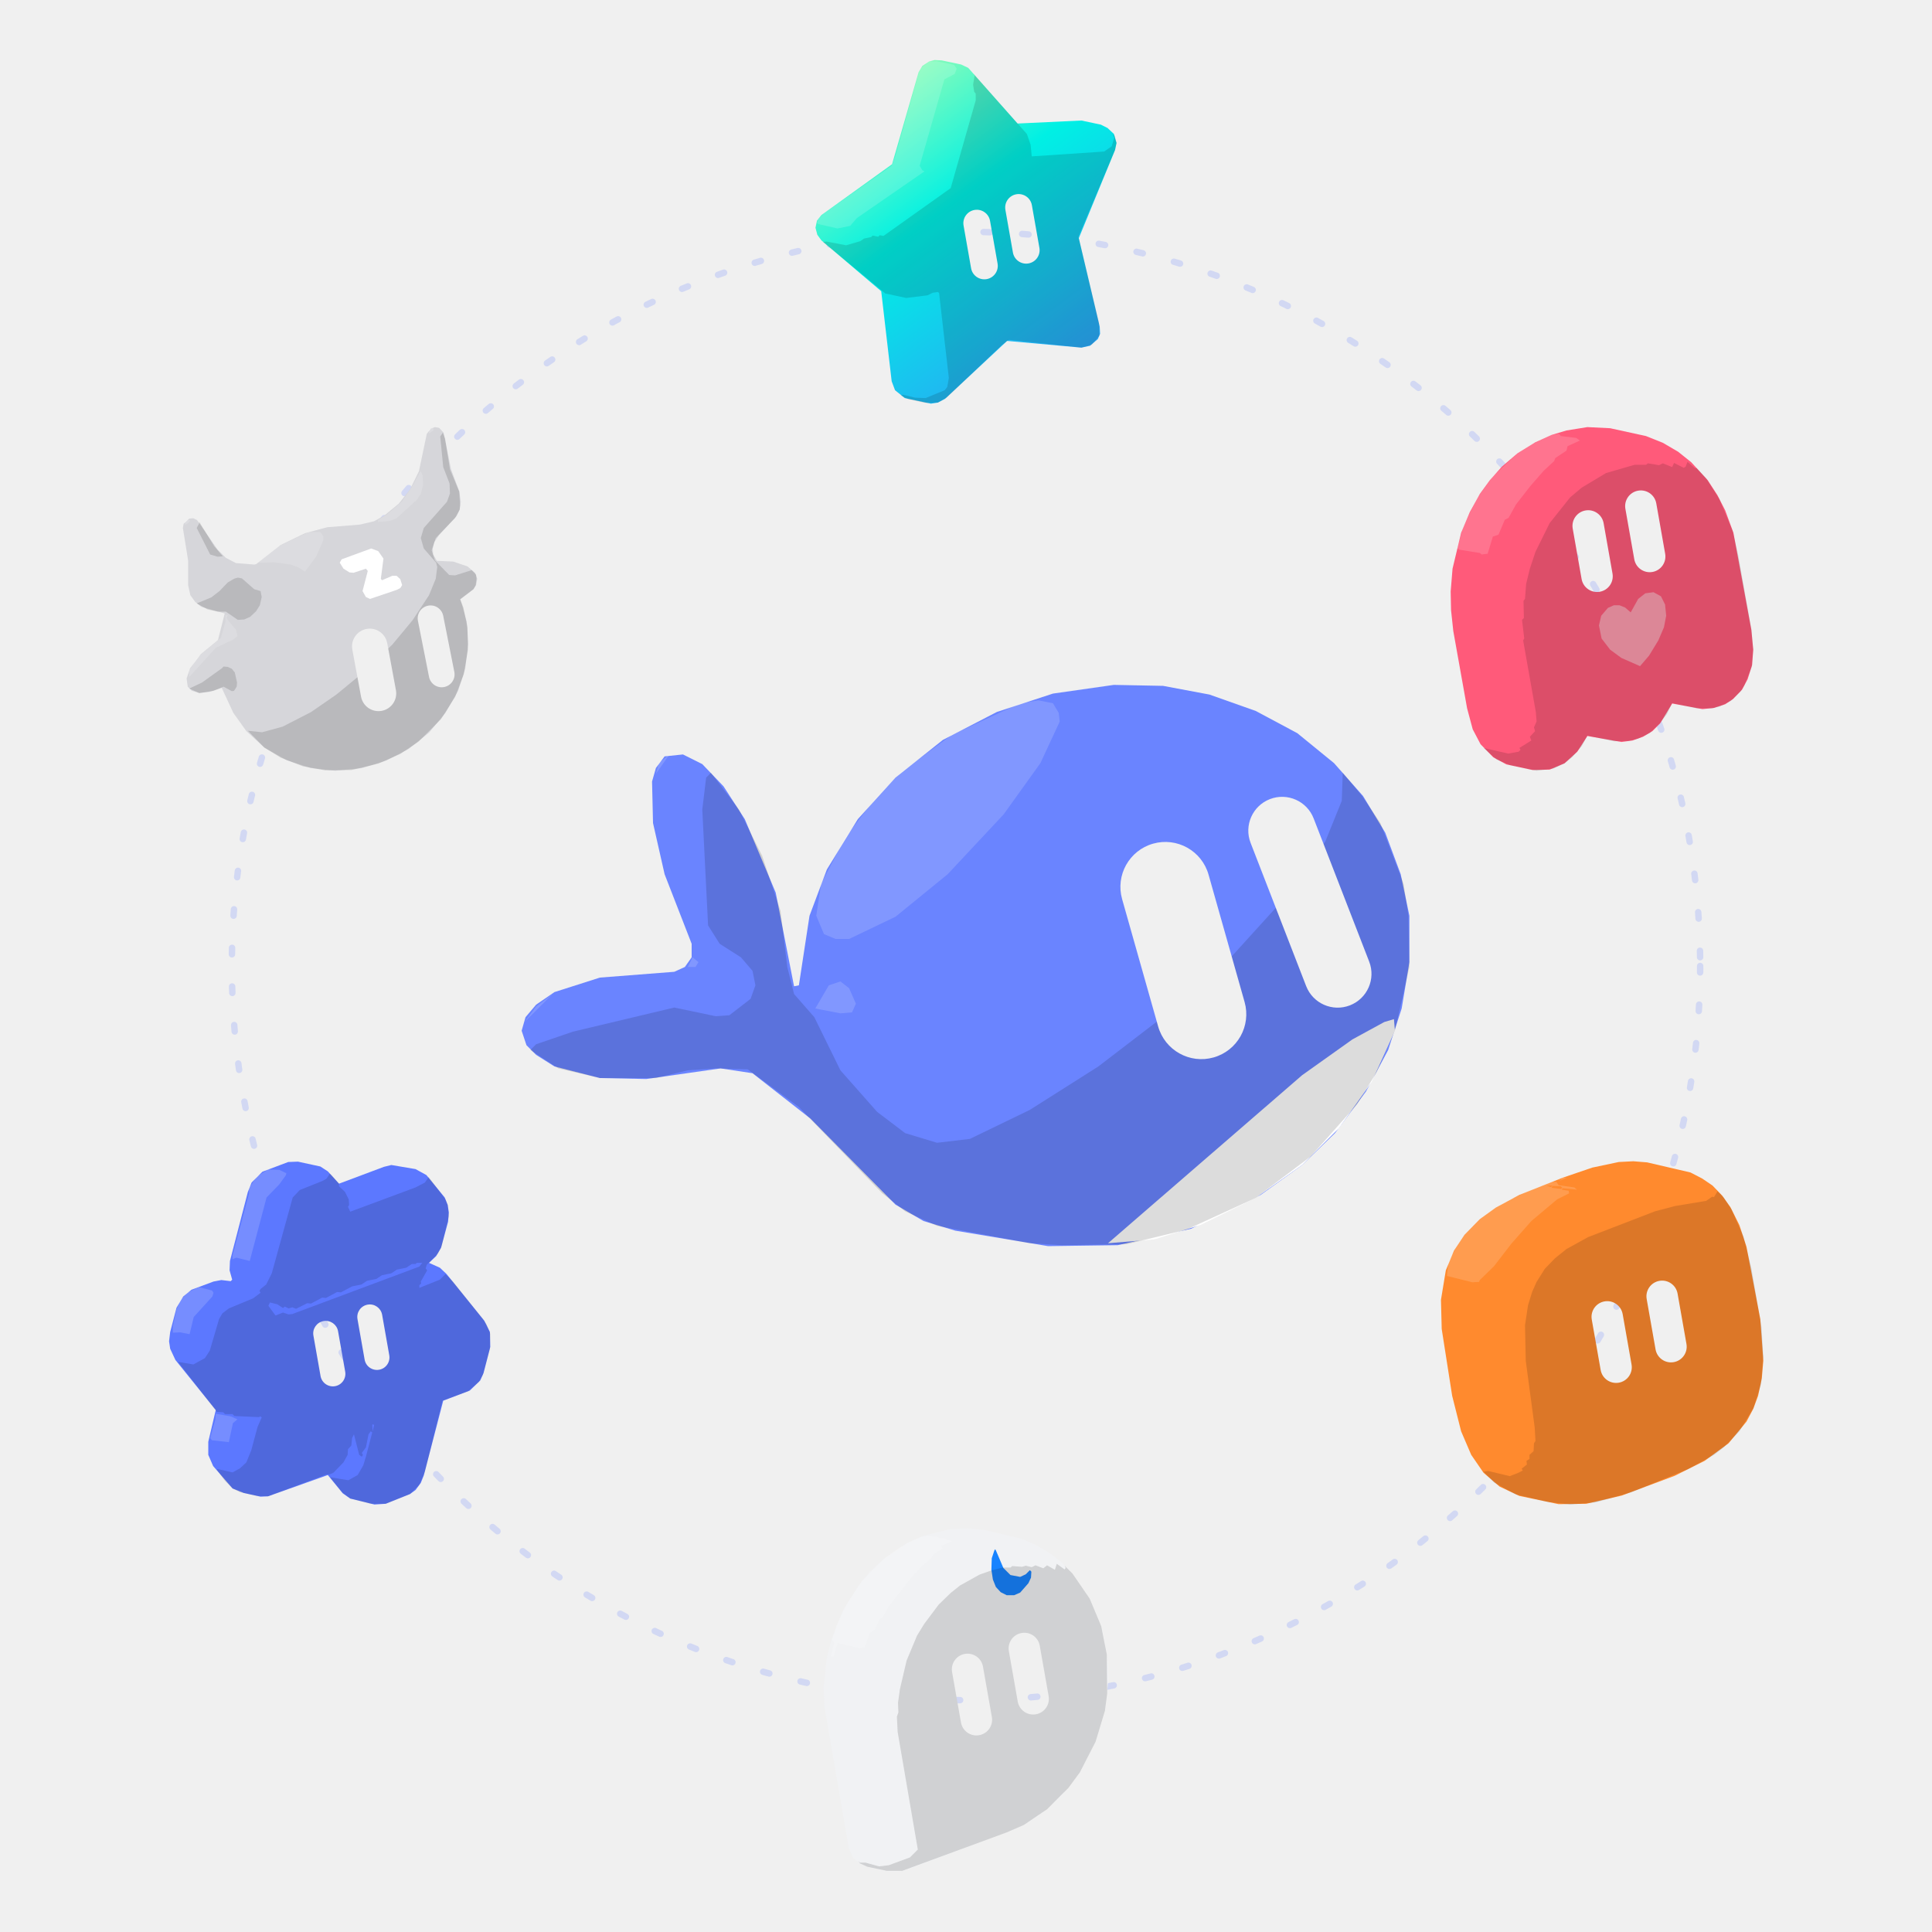
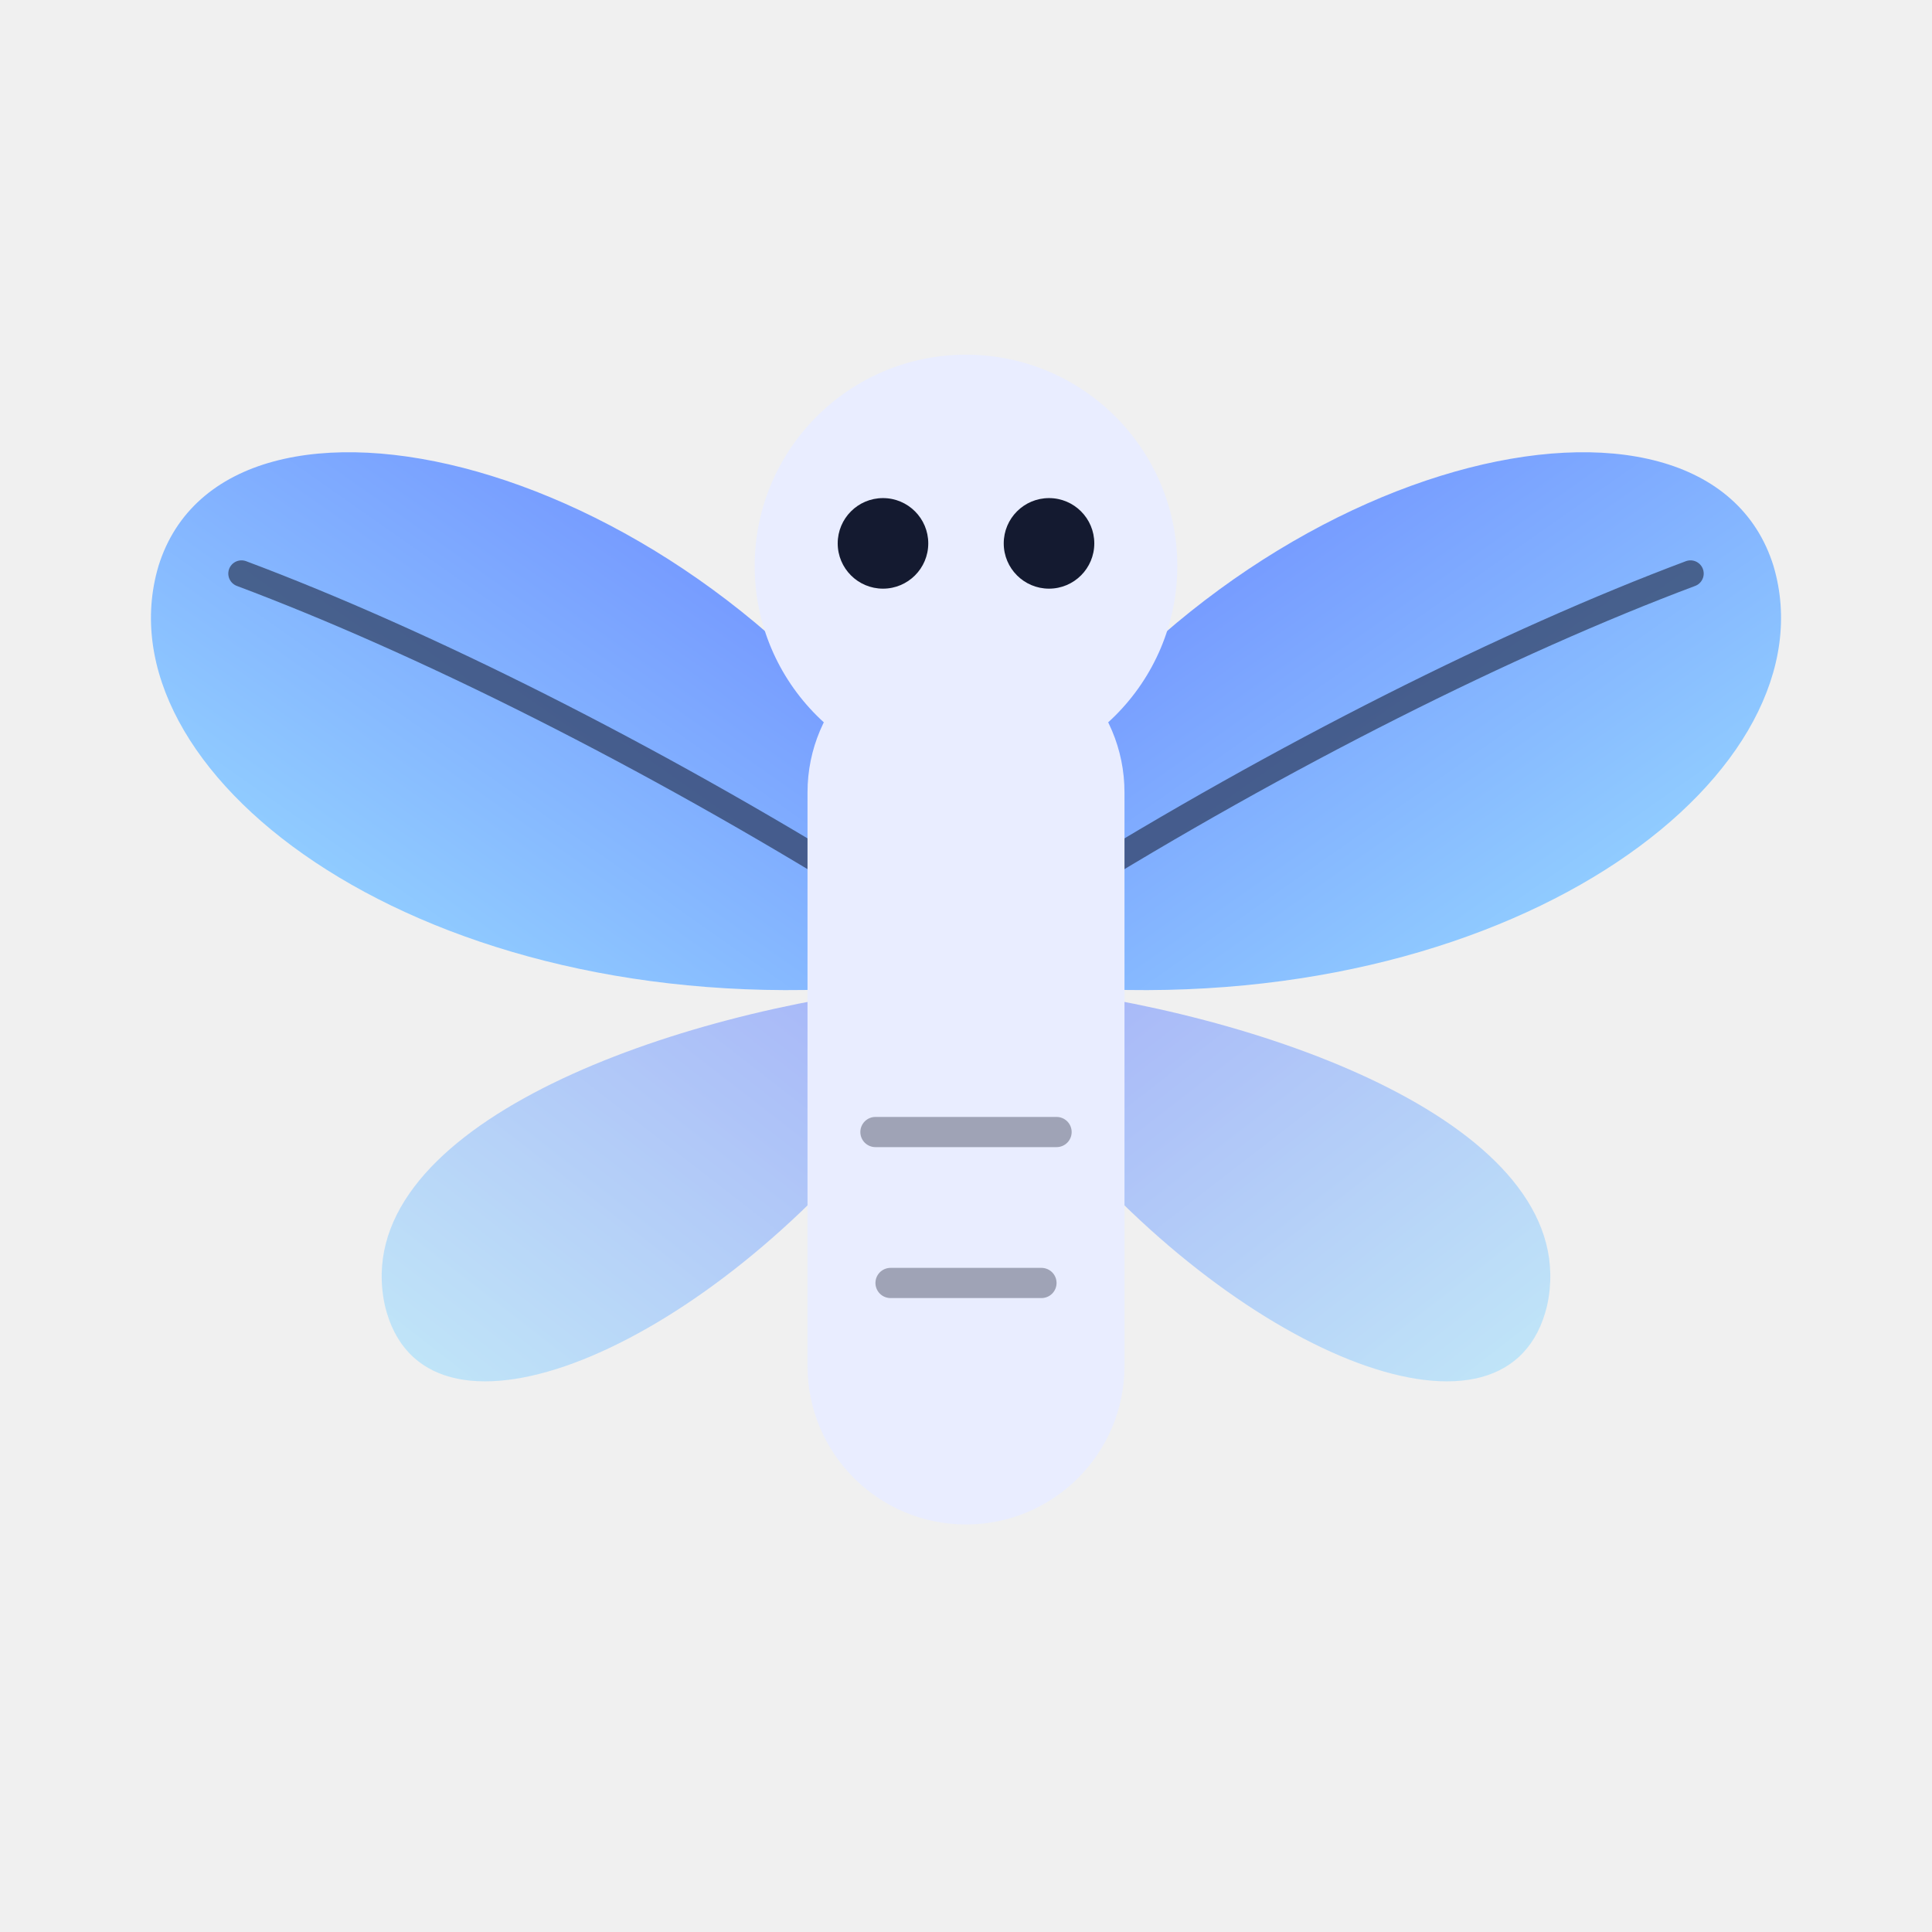
- <svg xmlns="http://www.w3.org/2000/svg" viewBox="0 0 600 600" width="600" height="600" role="img" aria-label="FlyBot">
-   <circle cx="300" cy="300" r="228" fill="none" stroke="#6A84FF" stroke-opacity=".22" stroke-width="2" stroke-dasharray="2 10" stroke-linecap="round" />
-   <g transform="translate(242.0 14.0) scale(1.16)">
-     <defs>
-       <linearGradient id="m0g" gradientUnits="userSpaceOnUse" x1="18" y1="10" x2="78" y2="92">
-         <stop offset="0" stop-color="#A4FFB0" />
-         <stop offset="0.42" stop-color="#00F0E4" />
-         <stop offset="1" stop-color="#2E9EF7" />
-       </linearGradient>
-       <mask id="m0" maskUnits="userSpaceOnUse" x="-100" y="-100" width="300" height="300">
-         <rect x="-100" y="-100" width="300" height="300" fill="#fff" />
-         <g transform="translate(53.9 53.4) rotate(-10)">
-           <rect x="-3.6" y="-9.4" width="7.2" height="18.8" rx="3.6" fill="#000" />
-         </g>
-         <g transform="translate(65.1 49.2) rotate(-10)">
-           <rect x="-3.6" y="-9.4" width="7.2" height="18.8" rx="3.6" fill="#000" />
-         </g>
-       </mask>
-     </defs>
-     <g mask="url(#m0)">
-       <g fill-rule="evenodd">
-         <path d="M40.1 4.4l1.5-.4 1.9 .1 5.2 1.1 1.9 .9 13.2 14.9 17.1-.8 5.2 1.1 1.8 .9 1.7 1.6 .7 2.4-.4 1.9-9.7 23.6 5.6 23.7 .1 1.9-.6 1.4-2.1 1.8-2.3 .5-19.9-1.8-16.6 15.5-1.9 1-1.9 .3-7-1.5-2.6-2.1-.9-2.4-2.8-24.1-16-13.6-1.1-1.5-.5-1.9 .4-1.9 1.2-1.5 18.9-13.6 7.1-24.6 1-1.7z" fill="url(#m0g)" />
-         <path d="M52 7.7l14.3 16.1 1 2.9 .3 3.1 19.4-1.3 2-1.4 .7-2.3-.4-1 .5 .5 .5 1.9-.4 1.9-9.8 23.2 5.5 23.1 .1 3.4-2 2.4-2.8 .8-19.4-2.1-1.9 1.4-14.7 14-2.4 1.4-3.3 .1-4.7-1-2-1 .6-.2 3.3 .8 2.8 .1 5.1-2.1 .7-.9 .4-2.4-2.6-22.7-.3-.3-1.4 .2-1.4 .7-5.7 .7-5.6-1.2-16.7-13.8 1-.1 5.2 1 3.8-1.1 1-.7 1.9-.4 .4-.4 1.5 .3 .4-.4 1 .2 18-12.8 6.7-23.5 0-1.8-.4-.5-.3-1.9 .4-2.4z" fill="#000" fill-opacity=".14" />
-         <path d="M40.1 4.4l2-.1 4.7 1 .7 1-.5 1.4-2.8 1.5-6.6 23.1 .7 1.2 .6 .3-18.1 12.5-1.8 2.1-3.4 .7-5.2-1.2-.3-.4 .3-.9 1.4-1.4 18.3-12.9 .9-2.3 6.4-22.7 .8-1.4z" fill="#fff" fill-opacity=".16" />
-       </g>
-     </g>
+ <svg xmlns="http://www.w3.org/2000/svg" viewBox="0 0 512 512" width="512" height="512" role="img" aria-label="FlyBot">
+   <defs>
+     <linearGradient id="wing-dark" x1="0" y1="0" x2="1" y2="1">
+       <stop offset="0" stop-color="#6A84FF" />
+       <stop offset="1" stop-color="#9BE0FF" />
+     </linearGradient>
+   </defs>
+   <g>
+     <path d="M268 214 C 330 120, 452 92, 470 150 C 486 204, 404 268, 288 262 Z" fill="url(#wing-dark)" />
+     <path d="M276 262 C 340 270, 420 300, 410 346 C 400 388, 330 360, 280 300 Z" fill="url(#wing-dark)" opacity=".55" />
+     <path d="M282 236 C 340 200, 400 170, 448 152" fill="none" stroke="#141A30" stroke-opacity=".55" stroke-width="7" stroke-linecap="round" />
  </g>
-   <g transform="translate(439.5 128.0) scale(1.16)">
-     <defs>
-       <mask id="m1" maskUnits="userSpaceOnUse" x="-100" y="-100" width="300" height="300">
-         <rect x="-100" y="-100" width="300" height="300" fill="#fff" />
-         <g transform="translate(47.5 37.2) rotate(-10)">
-           <rect x="-4.2" y="-11.05" width="8.4" height="22.1" rx="4.2" fill="#000" />
-         </g>
-         <g transform="translate(61.6 31.9) rotate(-10)">
-           <rect x="-4.2" y="-11.05" width="8.4" height="22.1" rx="4.2" fill="#000" />
-         </g>
-       </mask>
-     </defs>
-     <g mask="url(#m1)">
-       <g fill-rule="evenodd">
-         <path d="M46.1 4l6.1 .3 9.6 2.1 4.5 1.8 4.1 2.4 3.5 2.8 4.4 4.8 2.6 4 2.1 4.1 2.2 6 4.8 26 .5 5.3-.3 4.1-1.2 3.8-1.5 2.8-2.4 2.5-2.1 1.4-3.1 1-3 .3-8.1-1.5-3.2 5.3-2.1 2.1-2.5 1.5-2.8 1-3 .4-9.1-1.6-2.7 4.2-3.4 3.1-4 1.7-4.6 .1-7-1.5-3.5-1.9-3.4-3.5-2.1-4-1.5-5.6-3.7-20.7-.6-5.6-.1-5 .5-6.1 2.3-9.6 2.3-5.5 2.7-4.9 2.7-3.7 3.2-3.6 4.2-3.6 4.7-2.9 4.4-2 4-1.2z" fill="#FF5A7A" />
-         <path d="M61.6 48.5l2.2-.3 2 1.1 1.1 2.2 .3 3-.6 3.1-1.5 3.5-2.5 4.1-2.4 2.8-5-2.2-3-2.2-2.3-3-.7-3.5 .6-2.6 1.8-2.1 1.6-.7 1.5 0 1.5 .6 1.5 1.3 2-3.6z" fill="#fff" fill-opacity="0.4" />
-         <path d="M69.3 13.6l2.6 1.3 .5-.3 .5-1.3 2 1.7 .5 0 2.5 2.7 3.5 5.5 3.6 8.6 1.5 6.6 3.5 19.7 .5 5.5-.4 4.6-2 5-1 1.6-2.6 2.5-3 1.5-2.1 .5-4 0-6.6-1.4-1.4 2.9-1.9 2.5-2.7 2.6-3.1 1.5-2.5 .6-4 .1-7.1-1.5-1.5 2.8-2.6 3-2 1.6-3 1.4-4.5 .6-7.1-1.5-3.6-1.5-3.5-3.1 6.6 1.5 2.8-.5 .5-.5-.3-.5 3.2-2-.4-1 1.4-1.5-.3-1 .7-1.6-.2-2.5-3.4-19.2 .3-.5-.6-5 .5-.5-.1-4.6 .4-.5 .3-4 1-4.1 1.5-4.5 3.8-7.7 5.5-6.9 3.1-2.6 6.5-3.9 7.6-2.2 3.1 0 .5-.4 3 .5 1-.5 2.5 1z" fill="#000" fill-opacity=".14" />
-         <path d="M36.5 6.1l2-.3 .5 .6 4.1 .5 1 .7-3.3 1.5-.3 1.2-3 2-.3 .8-2.8 2.6-3.5 4-3.9 5-2 3.6-1 .5-1.7 4-1.5 .5-1.4 4.6-1.6 .2-.5-.4-5.6-.9-.4-.4 1.4-5.1 1.5-3.5 2.6-5.1 4-5.5 6.6-6.2 4-2.5z" fill="#fff" fill-opacity=".16" />
-       </g>
-     </g>
+   <g transform="translate(512 0) scale(-1 1)">
+     <path d="M268 214 C 330 120, 452 92, 470 150 C 486 204, 404 268, 288 262 Z" fill="url(#wing-dark)" />
+     <path d="M276 262 C 340 270, 420 300, 410 346 C 400 388, 330 360, 280 300 Z" fill="url(#wing-dark)" opacity=".55" />
+     <path d="M282 236 C 340 200, 400 170, 448 152" fill="none" stroke="#141A30" stroke-opacity=".55" stroke-width="7" stroke-linecap="round" />
  </g>
-   <g transform="translate(439.5 356.0) scale(1.16)">
-     <defs>
-       <mask id="m2" maskUnits="userSpaceOnUse" x="-100" y="-100" width="300" height="300">
-         <rect x="-100" y="-100" width="300" height="300" fill="#fff" />
-         <g transform="translate(52.6 52.4) rotate(-10)">
-           <rect x="-4.2" y="-11.05" width="8.4" height="22.1" rx="4.2" fill="#000" />
-         </g>
-         <g transform="translate(67.3 46.9) rotate(-10)">
-           <rect x="-4.2" y="-11.05" width="8.4" height="22.1" rx="4.2" fill="#000" />
-         </g>
-       </mask>
-     </defs>
-     <g mask="url(#m2)">
-       <g fill-rule="evenodd">
-         <path d="M54.5 4.2l3.9-.2 3.7 .3 11.6 2.7 3.1 1.6 2.8 1.9 2.6 2.7 2.2 3.1 2.4 4.8 1.9 5.8 3.7 19.4 .8 11.1-.4 4.7-1 4.7-1.3 3.5-1.8 3.4-4.8 5.8-6.4 4.7-8 4-14.2 5.3-9.5 2.2-7.4 .1-10.5-2.2-5.3-2.5-4.3-3.7-3.3-4.8-2.7-6.3-2.4-9.5-2.8-17.9-.2-7.8 1.3-7.9 2.2-5.3 2.8-4.2 4.1-4.2 4.3-3.1 6.3-3.4 11.6-4.6 7.9-2.7z" fill="#FF8A2E" />
-         <path d="M80.5 11.6l2.1 2.1 2.1 3.2 3.2 7.3 2.1 8.4 2.7 15.8 .5 7.9-.6 7.4-2 6.3-3.8 6.3-4.2 4.3-2.6 2-6.9 3.8-15.2 6.2-9.5 2.7-6.8 .6-6.2-.7-8.5-2-5.8-3.2-3.2-3.3 .5 .4 1.1-.2 5.8 1.4 2.1-.8 1.4-.7-.3-.5 1.4-1.1-.1-1 .8-.5 0-1.1 1.1-1 .1-2.1 .4-.6-.2-3.6-2.4-17.9-.2-9.5 .8-5.3 1.1-3.6 1.2-2.7 2.2-3.5 2.7-2.8 3.1-2.5 5.8-3.2 17.9-6.9 5.3-1.4 8.4-1.4 1.6-1.1 .5 .1 .9-1.5z" fill="#000" fill-opacity=".14" />
-         <path d="M39.4 8.4l1.2 0-1.6 .7-1-.1 1-.1zM36.8 9.5l1 0 .6 .9 4.2 .6 .7 .6-3.8-.4-.3 .4 1.9 .3 .1 .7-3.2 1.6-6.9 5.8-5.3 6-4.7 6.1-3.8 3.7-.2 .5-1.8 .1-6.8-1.7 .4-3.6 2.1-4.2 2.2-3.2 4.2-4.3 4.2-3 3.1-1.8 5.3-2.5zM35.1 10.5l1.7 0-.5 .4zM36.5 11.1l.3-.5 2.2 .1 .4 .4-.4 .3z" fill="#fff" fill-opacity=".16" />
-       </g>
-     </g>
-   </g>
-   <g transform="translate(242.0 470.0) scale(1.16)">
-     <defs>
-       <mask id="m3" maskUnits="userSpaceOnUse" x="-100" y="-100" width="300" height="300">
-         <rect x="-100" y="-100" width="300" height="300" fill="#fff" />
-         <g transform="translate(51.6 48.5) rotate(-10)">
-           <rect x="-4.2" y="-11.05" width="8.4" height="22.1" rx="4.2" fill="#000" />
-         </g>
-         <g transform="translate(66.8 42.9) rotate(-10)">
-           <rect x="-4.2" y="-11.05" width="8.4" height="22.1" rx="4.2" fill="#000" />
-         </g>
-       </mask>
-     </defs>
-     <g mask="url(#m3)">
-       <g fill-rule="evenodd">
-         <path d="M45.8 4.2l4.7-.2 4.2 .4 10.2 2.4 3.7 1.6 3.6 2.1 3.3 2.5 3 3.1 4.6 6.7 3.4 8.3 1.5 8.8 .1 4.6-.8 7.8-2.6 8.8-3.9 7.7-5.1 6.7-6.1 5.3-4.1 2.6-3.6 1.6-27.2 10.2-2.8 .7-2.6 0-5.7-1.3-2-.8-1.9-1.7-1.1-2.6-6.5-37.7-.2-5.2 .8-7.7 1.3-5.2 3.1-7.8 4.2-6.7 3-3.6 3.9-3.6 6.3-4.2 4.1-1.8z" fill="#F1F2F4" />
-         <path d="M57.6 9.9l.2-.3 .2 .3 2 4.7 1.9 1.9 2.6 .5 1.5-.7 1.1-1.1 .4 .4-.1 1.6-.7 1.5-2.2 2.5-1.6 .7-2 0-1.6-.8-1.3-1.4-.8-2-.4-2.6 .1-3.1z" fill="#1783FF" fill-opacity="1" />
-         <path d="M74.3 13.5l2.1 1.5 .3-.4-.3-.6 2.1 2.1 4.6 6.7 3.1 7.4 1.5 7.6 .1 10.4-.6 4.6-2.5 8.3-4.2 8.2-3.1 4.2-5.7 5.7-6.2 4.2-4.6 2-28 10.3-4.1 0-5.2-1.1-2-.9-.5-.7 .5 .5 1.5 0 3.6 1 2.6-.3 5.7-2.1 2.1-2.1-5.4-31.5-.2-4.1 .4-1.1-.1-2.6 .5-3.6 1.8-7.7 2.8-6.7 1.9-3.1 3.9-5.2 3.2-3.1 2.5-2 5.2-2.9 3.1-1.1 3.1-.8 2.1 0 .5-.4 2.6 .2 1-.3 1.6 .4 1-.5 2.1 .8 1-.8 2.1 1.2z" fill="#000" fill-opacity=".14" />
-         <path d="M38 6.3l1.7-.3 2.5 .2 .6 .4 1.5 0 .5 .5 1.6 .3-3.1 1.3 .4 .7-2.5 1.6-.5 1-2.5 2.1-2.7 2.9-6.2 7.9-1.5 2.7-1 .9-1.2 2.6-1.4 1-1.3 3.7-1.3 .3-6-1.4-1 3.6-.8 0 .9-3.6-.5-1 1.1-3.6 2.7-5.7 4.1-6.2 5.7-5.8 3.1-2.4 3.6-2.2z" fill="#fff" fill-opacity=".16" />
-       </g>
-     </g>
-   </g>
-   <g transform="translate(44.5 356.0) scale(1.16)">
-     <defs>
-       <mask id="m4" maskUnits="userSpaceOnUse" x="-100" y="-100" width="300" height="300">
-         <rect x="-100" y="-100" width="300" height="300" fill="#fff" />
-         <g transform="translate(49.8 55.5) rotate(-10)">
-           <rect x="-3.35" y="-8.85" width="6.7" height="17.7" rx="3.35" fill="#000" />
-         </g>
-         <g transform="translate(61.6 51.1) rotate(-10)">
-           <rect x="-3.35" y="-8.85" width="6.7" height="17.7" rx="3.35" fill="#000" />
-         </g>
-       </mask>
-     </defs>
-     <g mask="url(#m4)">
-       <g fill-rule="evenodd">
-         <path d="M38.8 4.2l2.6-.1 6 1.3 2 1.3 3 3.3 12-4.5 2-.5 6.5 1.1 2.9 1.6 4.9 6 .8 2 .3 2-.2 2.5-1.9 7-1.3 2.2-1.9 1.8 2.9 1.3 1.8 1.7 10.1 12.5 1.5 3 .1 4-1.8 7-.9 2-2.8 2.7-7.1 2.7-5.2 20-.8 2-1.4 1.9-1.5 1.1-6.5 2.6-3 .2-6.5-1.6-2-1.4-4-4.9-16 5.7-2 .1-4.5-1-3-1.2-5.2-6-1.3-3 0-3.5 2-8.5-10.8-13.4-1.4-3-.3-2 .3-2.5 1.7-6.5 1.8-3 2.2-1.8 5.9-2.2 2.1-.4 2.5 .3 .4-.4-.7-2.5 .1-2.5 4.8-18.5 1-2.5 2.9-2.9z" fill="#5C78FF" />
-         <path d="M49.7 7.7l.2-.4 .5 .4 2 2.3 0 .7 1.6 1.5 1 2 .1 1.5-.3 .5 .6 1.3 17.5-6.5 2.5-1.3 1-1.5 4.5 6 .6 1.5 .3 3-1.9 8-1 2-3 3-.3 1 .4 .5-1.7 3 .1 .5-.5 .5 0 .7 5.5-2.2 1.5-1.5 2 2 8 10 1 1.5 1 2.5-.1 4-1.9 7-1.1 1.9-2.9 2.5-6.8 2.5-4.7 19-1.5 3.5-2.5 2.5-6.5 2.6-4 0-5.5-1.4-2.2-1.7-3.2-4 4.9 .8 2.5-1.4 1.5-2.6 .7-2.3 1.7-6.5-.4-.3-.6 .8-.7 3.5-1.1 1.5 .3 .5-.3 .5-.7-.5-1.4-5.5-.5 1-.2 2-.9 1-.1 1.5-1.1 2-2.7 2.8-1 .4-1 .1-15.5 5.8-3-.1-4.5-1-2-1-2-2-2.2-3 .2-.2 4 .9 2-1.1 1.7-1.6 1.3-3.2 1.7-6.3 1.1-2.5-.3-.3-.5 .2-6.5-.3-.5-.5-2 0-.5-.5-1.7-.1-10.4-13.4 4.1 .7 3.1-1.7 1.3-2 2.5-8.5 .9-1.5 1.7-1.3 6.5-2.7 2-1.5-.3-.5 .3-.5 1.5-1.2 1.5-3 5.6-20.3 1.9-2 6-2.4 1.1-.6zM73.2 31.2l1.5 0-.8 1-34 12.7-1 .1-1.5-.5-2 .8-1.9-2.6 .4-.9 2 .5 1.5 1 .5-.4 1 .5 1-.3 1 .4 3-1.5 1 .1 3-1.6 1 .1 3-1.6 1 .1 3-1.6 2.5-.5 1.5-1 2.5-.5 1.5-1 2.5-.5 1.5-1 2.5-.5 1.5-1 1 0zM61.3 74.6l.1-.2 .4 .2-.4 1.7z" fill="#000" fill-opacity=".14" />
-         <path d="M33.4 6.2l3 .1 1.9 .9-.1 .5-1.8 2.5-3.4 3.5-4.5 17-3.6-.9-1 .4 0-1 4.4-16.5 0-1.5 2.1-3.1zM68.2 6.2l1.2 0zM14.9 37.7l3.5 .9 .4 .6-.3 1-5 5.5-1.1 4.6-2.5-.5-2 .1 0-1.7 1-4.5 1-2.5 2-2.1zM19.4 71.6l4 .7 1.8 .8-1.2 1-1.1 5.1-4.5-.5-.5-.6 1.4-5z" fill="#fff" fill-opacity=".16" />
-       </g>
-     </g>
-   </g>
-   <g transform="translate(44.5 128.0) scale(1.16)">
-     <defs>
-       <mask id="m5" maskUnits="userSpaceOnUse" x="-100" y="-100" width="300" height="300">
-         <rect x="-100" y="-100" width="300" height="300" fill="#fff" />
-         <g transform="translate(61.8 69) rotate(-10.5)">
-           <rect x="-4.75" y="-11.15" width="9.5" height="22.3" rx="4.75" fill="#000" />
-         </g>
-         <g transform="translate(78.4 62.7) rotate(-11.2)">
-           <rect x="-3.45" y="-11.1" width="6.9" height="22.2" rx="3.45" fill="#000" />
-         </g>
-       </mask>
-     </defs>
-     <g mask="url(#m5)">
-       <g fill-rule="evenodd">
-         <path d="M77 4.4l1.1-.4 1.1 .2 1.2 1.3 2 9.8 2.2 5.9 .4 2.8-.3 2.1-.8 1.7-4.7 5.1-1.3 1.9-.4 1.7 .1 1.6 1 1.7 4.4 .2 3.8 1.3 2 1.7 .6 1.6-.3 1.7-.7 1.1-3.5 2.7 1.7 6 .4 5.9-.8 6.6-1.9 6-3.4 5.9-4.4 5.3-5.5 4.4-6 3.1-6.5 2-7.1 .7-6.5-.7-6.5-2.1-6-3.4-4.8-4.4-3.5-4.9-3.1-6.7-3.3 1.1-2.7 .3-2-.6-1.1-1.1-.3-2.2 .9-2.7 2.9-3.8 4.6-3.8 1.8-7.1-6.3-1.8-1.6-1.3-1.3-1.8-.6-2.7 0-6.6-1.4-8.7 .2-1.1 1.5-1.4 1.1-.1 1 .5 5.5 7.9 2.2 2.2 2.7 1.4 4.9 .4 .5-.1 6.5-5.1 6.6-3.2 6-1.6 8.7-.7 3.8-.9 2.7-1.5 3.9-3.2 3-3.8 2.4-4.9 2.1-10z" fill="#D6D6DA" />
-         <path d="M61 36.5l1.9 .7 1.4 2-.7 5.4 .3 .4 2.8-1.2 1.1 0 1 .9 .5 1.6-.5 .8-1 .5-7.1 2.4-1.1-.5-.9-1.6 1.4-5.4-.5-.6-3.3 1.1-1.1-.1-1.6-1-1-1.6 .5-.9z" fill="#fff" fill-opacity="1" />
-         <path d="M80.2 5.5l.6 1.6 1.3 8.2 2.5 6 .2 3.7-.1 1.1-1.2 2.2-5.2 5.4-1.1 3.3 .9 2.7 3.8 3.9 1.6 .1 4.4-1.4 1.2 1.2 .1 1.1-.2 1.7-.6 1.1-3.6 2.7 .9 2.2 1.1 5.4 .1 6-1.1 6.5-2.3 6-3.8 6-6 6-4.9 3.3-5.9 2.6-7.1 1.7-7.1 .1-6-1.1-5.9-2.3-4.4-2.7-4.4-4.5 3.8 .4 5.5-1.5 7.6-3.9 6.8-4.7 7.9-6.5 7.1-6.9 5.4-6.5 4.4-6.7 1.8-4.4 .4-3.2-.3-1.1-3.3-3.8-.8-2.8 .8-2.7 6.2-7 .8-2.2-.1-2.7-1.7-4.4-.8-8.2zM14.9 29.9l.1-.5 4 6.5 2.3 2.7-1.4 .1-2-.6-3.6-7.1zM24.3 44.6l1-.3 1.1 .2 3.3 2.9 1.7 .5 .3 1.6-.5 2.2-1 1.6-1.6 1.5-1.6 .7-1.7 .1-3.2-2.2-2.2 0-2.7-.6-2.9-1.6 3.9-1.6 2.2-1.7 2.2-2.3zM21 68.6l.5-.5 1.1 .1 1.1 .5 .8 1 .6 2.7-.1 1.1-.7 1.1-.6 .1-2.2-1.2-2.7 1.1-3.8 .6-2.7-1.2 3.4-1.6z" fill="#000" fill-opacity=".14" />
-         <path d="M77 4.4l.6-.2 .1 .7-1.2 .8-.1-.8zM74.2 15.8l.6 1.1 .1 2.7-.6 2.2-1 1.6-5.5 5-1.7 .7-3.3 .3 .1-.6 2.1-1.2 4.2-3.6 2.7-3.9zM11.7 28.9l.8 0-.1 .5-1.2 .8-.1-.8zM44.3 32.1l3.1 0 .8 1.1 0 1.1-1.9 4.3-3 4.1-1.7-1.1-2.1-.8-4.4-.6-4.4 .1 5.5-4.4zM22 54.4l.6 0-.3 .6 .2 .5 2.3 2.7 .4 1.7-1 .9-4.8 2.3-7.1 7.8 0-1.8 2.1-3.3 6.4-5.4 1.2-4.3z" fill="#fff" fill-opacity=".16" />
-       </g>
-     </g>
-   </g>
-   <g transform="translate(150.0 150.0) scale(3)">
-     <defs>
-       <mask id="m6" maskUnits="userSpaceOnUse" x="-100" y="-100" width="300" height="300">
-         <rect x="-100" y="-100" width="300" height="300" fill="#fff" />
-         <g transform="translate(72.5 48.4) rotate(-15.8)">
-           <rect x="-4.65" y="-11.5" width="9.3" height="23" rx="4.65" fill="#000" />
-         </g>
-         <g transform="translate(85.6 43.4) rotate(-21.2)">
-           <rect x="-3.5" y="-11.45" width="7" height="22.9" rx="3.5" fill="#000" />
-         </g>
-       </mask>
-     </defs>
-     <g mask="url(#m6)">
-       <g fill-rule="evenodd">
-         <path d="M65.3 20.9l5.1 .1 4.8 .9 4.8 1.7 4.3 2.3 3.8 3.1 3 3.4 2.3 3.8 1.6 4.3 .9 4.3 0 4.8-.8 4.8-1.4 4.3-2.3 4.3-3.2 4.3-3.4 3.3-4.3 3.1-7.2 3.5-7.6 1.7-7.2 .1-9.6-1.6-3.3-1-2.9-1.7-8.8-8.9-6-4.7-3.3-.5-7.7 1.1-4.8-.1-4.7-1.2-1.9-1.2-1-1-.5-1.5 .4-1.4 1.1-1.3 1.9-1.3 4.7-1.5 7.7-.6 1.1-.5 .7-1 0-1.4-2.8-7.2-1.2-5.3-.1-4.3 .4-1.4 .9-1.2 1.9-.2 2 1 2.2 2.3 2.2 3.4 3.2 7.6 1.9 9.7 .5-.1 1.1-7.2 1.8-4.8 3.2-5.2 3.9-4.3 4.9-3.9 5.6-2.9 5.8-1.9z" fill="#6A84FF" />
-         <path d="M93.3 55.8l1-.3 .1 1.2-2.4 5.3-3.4 4.8-3.8 3.8-4.8 3.4-5.7 2.8-4.8 1.5-4.8 .4 20.1-17.4 5.2-3.7z" fill="#fff" fill-opacity="1" />
-         <path d="M88.6 29.5l2.4 2.9 1.9 2.8 2.4 6.3 .5 3.3 .1 5.3-1.5 6.6-1.9 4.3-2 3.3-4.8 5.4-5.7 4.3-7.2 3.3-6.2 1.5-6.7 .1-3.3-.2-9.6-1.8-3.3-1.5-2.4-1.9-8.6-8.9-5.3-3.9-3.3-.1-2.9 .2-3.3 .8-5.8 0-4.3-1-2.9-1.9 .6-.6 3.8-1.3 10.5-2.5 4.3 .9 1.4-.1 2.2-1.7 .5-1.4-.3-1.5-1.2-1.4-2.2-1.4-1.2-1.9-.6-12 .4-3.3 .5-.5 2.9 3.8 2.4 4.8 1.9 5.7 .7 5.8 .7 2.8 2.1 2.4 2.7 5.5 3.8 4.3 2.9 2.2 3.3 1 3.4-.4 6.2-3 7.1-4.5 7.3-5.6 6.6-5.9 5.9-6.5 3.7-5.3 1.7-4.2 .1-2.9z" fill="#000" fill-opacity=".14" />
-         <path d="M55.6 22.8l1.9-.3 1.5 .3 .6 1 .1 .9-2 4.3-3.8 5.3-5.8 6.2-5.4 4.4-4.8 2.3-1.4 0-1.2-.5-.8-1.9 .5-3.3 2.5-4.8 3.3-4.3 2.4-2.4 5.3-3.9zM19.3 28.1l-1.4 2 .3-1.1zM21.7 49.1l.6 .5-.3 .5-.8 0zM35.8 52l1.2-.4 .9 .7 .7 1.6-.4 .9-1.2 .1-2.6-.5zM7.2 52.9l-2.9 2.9 1.2-1.6z" fill="#fff" fill-opacity=".16" />
-       </g>
-     </g>
-   </g>
+   <rect x="214" y="168" width="84" height="236" rx="42" fill="#E9EDFF" />
+   <circle cx="256" cy="150" r="56" fill="#E9EDFF" />
+   <circle cx="234" cy="144" r="12" fill="#141A30" />
+   <circle cx="278" cy="144" r="12" fill="#141A30" />
+   <path d="M232 300 H280 M236 340 H276" stroke="#141A30" stroke-opacity=".35" stroke-width="8" stroke-linecap="round" />
</svg>
